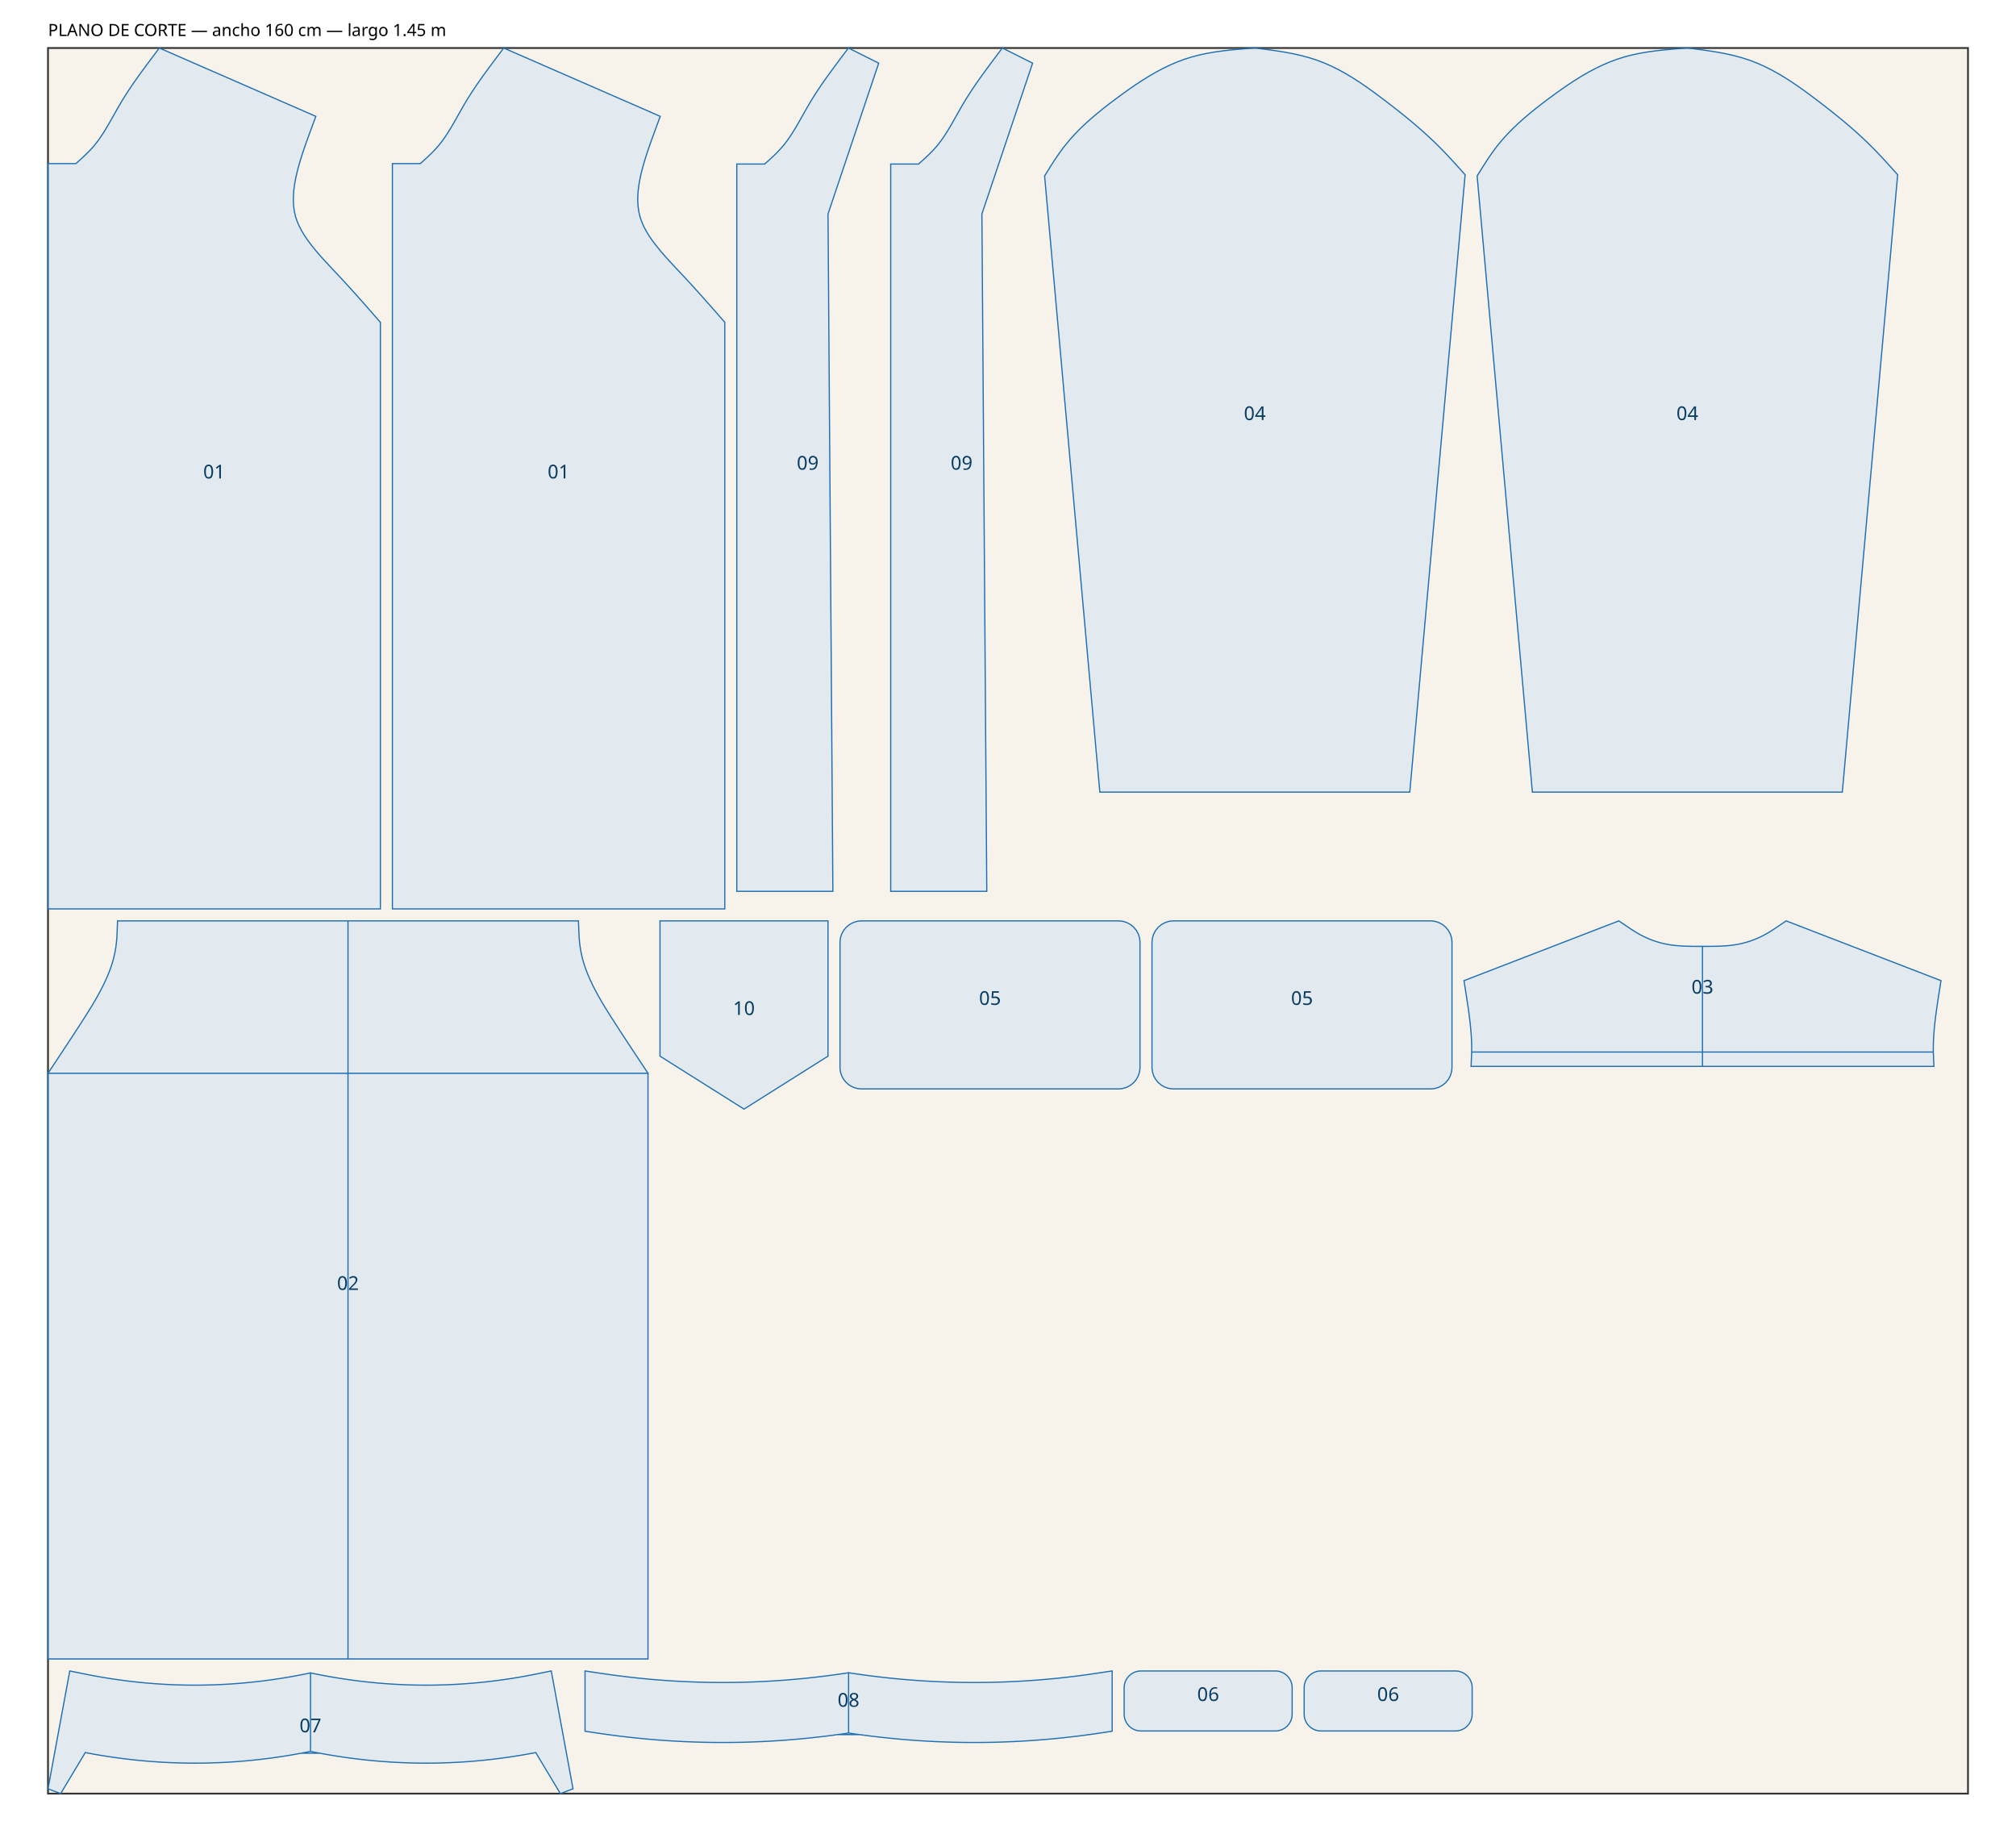
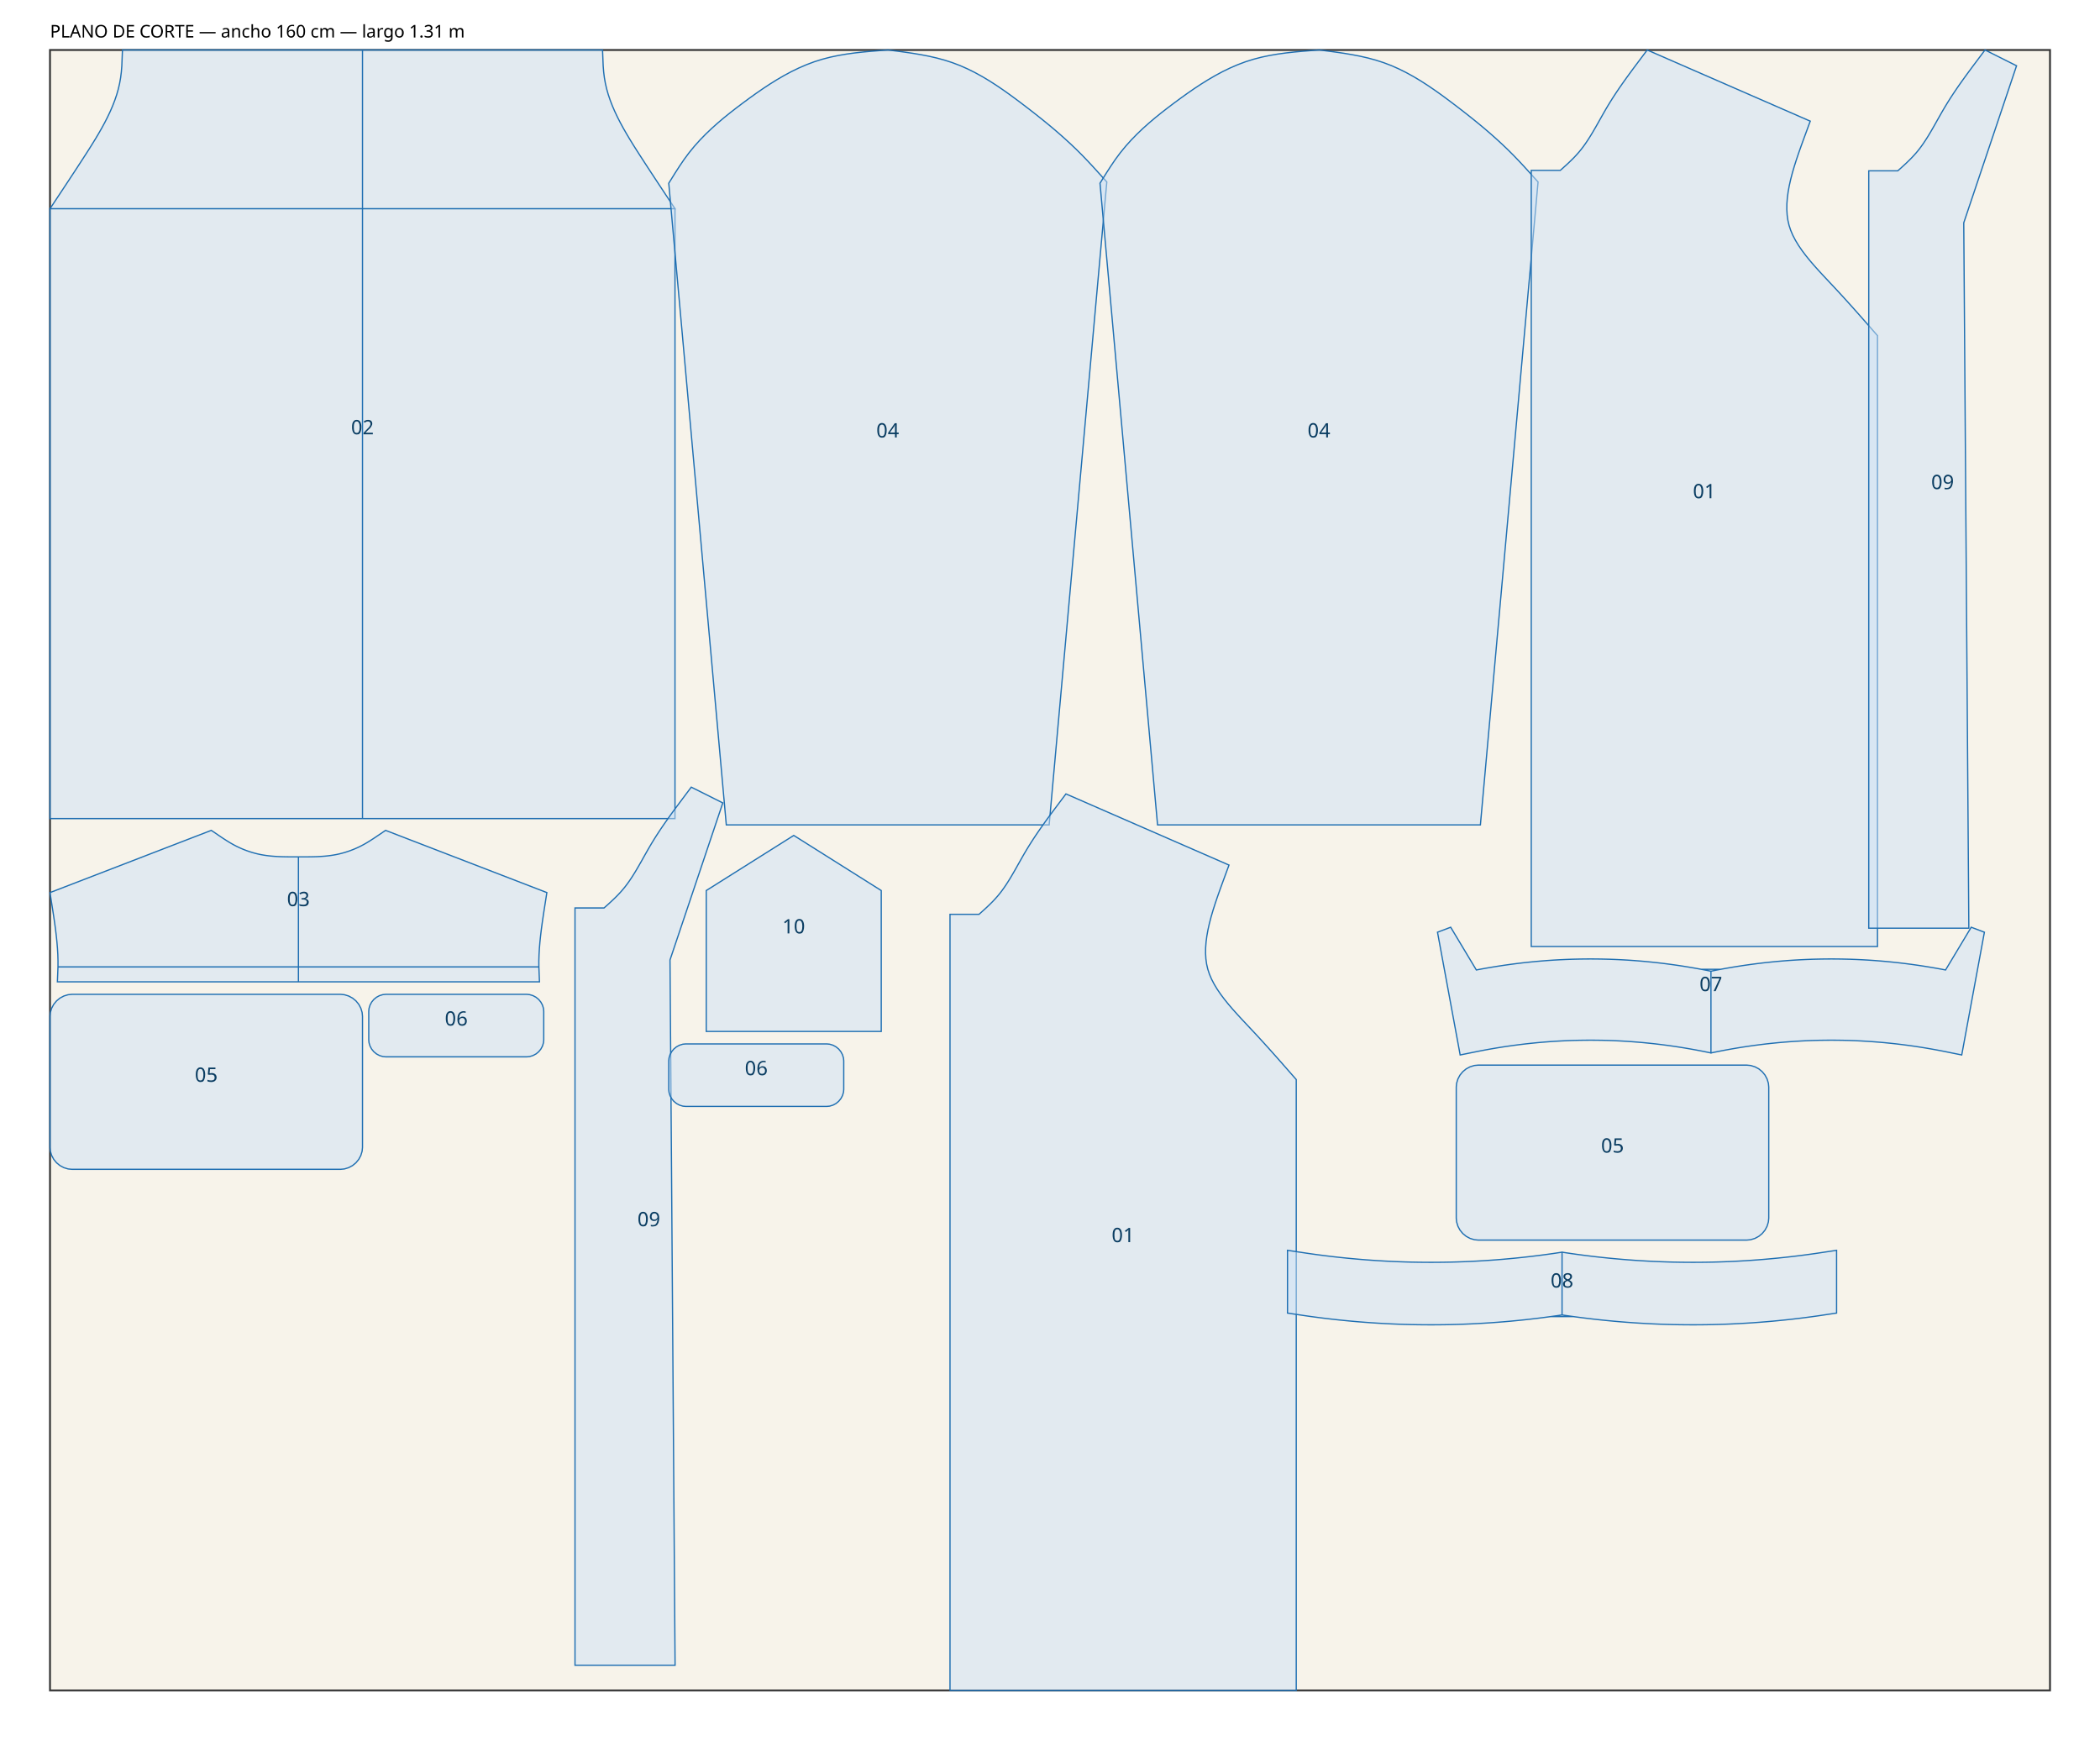
- <svg xmlns="http://www.w3.org/2000/svg" baseProfile="full" height="153.453cm" version="1.1" viewBox="0 0 168.0 153.453" width="168.0cm">
+ <svg xmlns="http://www.w3.org/2000/svg" baseProfile="full" height="139.257cm" version="1.1" viewBox="0 0 168.0 139.257" width="168.0cm">
  <defs />
-   <rect fill="#f7f3ea" height="145.453" stroke="#333" stroke-width="0.15" width="160.0" x="4.0" y="4.0" />
-   <text fill="#000" font-family="sans-serif" font-size="1.4" x="4.0" y="3.0">PLANO DE CORTE — ancho 160 cm — largo 1.45 m</text>
-   <polygon fill="#cfe3f7" fill-opacity="0.5" points="4.0,75.733 31.7,75.733 31.7,26.857 31.1,26.172 30.747,25.768 30.391,25.364 30.032,24.958 29.668,24.55 29.3,24.141 28.927,23.73 28.547,23.317 28.16,22.902 27.771,22.488 27.385,22.076 27.006,21.665 26.638,21.255 26.287,20.846 25.957,20.438 25.652,20.031 25.375,19.625 25.132,19.221 24.923,18.82 24.754,18.422 24.623,18.024 24.53,17.619 24.472,17.2 24.446,16.765 24.451,16.314 24.486,15.848 24.549,15.367 24.638,14.873 24.751,14.367 24.886,13.85 25.04,13.322 25.21,12.787 25.393,12.244 25.587,11.694 25.789,11.139 26.32,9.694 13.275,4.0 12.605,4.894 12.409,5.155 12.213,5.418 12.017,5.683 11.822,5.949 11.628,6.216 11.435,6.486 11.243,6.759 11.052,7.033 10.864,7.311 10.678,7.591 10.494,7.875 10.314,8.162 10.136,8.452 9.963,8.744 9.795,9.036 9.631,9.326 9.469,9.613 9.31,9.896 9.151,10.176 8.992,10.45 8.833,10.719 8.671,10.981 8.507,11.236 8.34,11.484 8.169,11.723 7.993,11.953 7.811,12.175 7.619,12.392 7.418,12.607 7.206,12.819 6.986,13.031 6.758,13.242 6.524,13.454 6.322,13.633 4.0,13.633 4.0,75.733" stroke="#1f6fb2" stroke-width="0.1" />
-   <text fill="#0a3d62" font-family="sans-serif" font-size="1.6" text-anchor="middle" x="17.85" y="39.867">01</text>
-   <polygon fill="#cfe3f7" fill-opacity="0.5" points="32.7,75.733 60.4,75.733 60.4,26.857 59.8,26.172 59.447,25.768 59.091,25.364 58.732,24.958 58.368,24.55 58,24.141 57.627,23.73 57.247,23.317 56.86,22.902 56.471,22.488 56.085,22.076 55.706,21.665 55.338,21.255 54.987,20.846 54.657,20.438 54.352,20.031 54.075,19.625 53.832,19.221 53.623,18.82 53.454,18.422 53.323,18.024 53.23,17.619 53.172,17.2 53.146,16.765 53.151,16.314 53.186,15.848 53.249,15.367 53.338,14.873 53.451,14.367 53.586,13.85 53.74,13.322 53.91,12.787 54.093,12.244 54.287,11.694 54.489,11.139 55.02,9.694 41.975,4.0 41.305,4.894 41.109,5.155 40.913,5.418 40.717,5.683 40.522,5.949 40.328,6.216 40.135,6.486 39.943,6.759 39.752,7.033 39.564,7.311 39.378,7.591 39.194,7.875 39.014,8.162 38.836,8.452 38.663,8.744 38.495,9.036 38.331,9.326 38.169,9.613 38.01,9.896 37.851,10.176 37.692,10.45 37.533,10.719 37.371,10.981 37.207,11.236 37.04,11.484 36.869,11.723 36.693,11.953 36.511,12.175 36.319,12.392 36.118,12.607 35.906,12.819 35.686,13.031 35.458,13.242 35.224,13.454 35.022,13.633 32.7,13.633 32.7,75.733" stroke="#1f6fb2" stroke-width="0.1" />
-   <text fill="#0a3d62" font-family="sans-serif" font-size="1.6" text-anchor="middle" x="46.55" y="39.867">01</text>
-   <polygon fill="#cfe3f7" fill-opacity="0.5" points="61.4,74.268 69.407,74.268 69.001,17.828 73.225,5.262 70.701,4.0 70.005,4.928 69.809,5.19 69.613,5.453 69.417,5.717 69.222,5.983 69.028,6.251 68.835,6.521 68.643,6.793 68.452,7.068 68.264,7.346 68.078,7.626 67.894,7.91 67.714,8.197 67.536,8.487 67.363,8.779 67.195,9.071 67.031,9.36 66.869,9.647 66.71,9.931 66.551,10.21 66.392,10.485 66.233,10.753 66.071,11.016 65.907,11.271 65.74,11.519 65.569,11.758 65.393,11.988 65.211,12.21 65.019,12.427 64.818,12.641 64.606,12.854 64.386,13.066 64.158,13.277 63.924,13.489 63.722,13.668 61.4,13.668 61.4,74.268" stroke="#1f6fb2" stroke-width="0.1" />
-   <text fill="#0a3d62" font-family="sans-serif" font-size="1.6" text-anchor="middle" x="67.312" y="39.134">09</text>
-   <polygon fill="#cfe3f7" fill-opacity="0.5" points="74.225,74.268 82.232,74.268 81.826,17.828 86.05,5.262 83.526,4.0 82.829,4.928 82.634,5.19 82.438,5.453 82.242,5.717 82.047,5.983 81.853,6.251 81.66,6.521 81.468,6.793 81.277,7.068 81.089,7.346 80.903,7.626 80.719,7.91 80.539,8.197 80.361,8.487 80.188,8.779 80.02,9.071 79.856,9.36 79.694,9.647 79.535,9.931 79.376,10.21 79.217,10.485 79.057,10.753 78.896,11.016 78.732,11.271 78.565,11.519 78.394,11.758 78.218,11.988 78.036,12.21 77.844,12.427 77.643,12.641 77.431,12.854 77.211,13.066 76.983,13.277 76.749,13.489 76.547,13.668 74.225,13.668 74.225,74.268" stroke="#1f6fb2" stroke-width="0.1" />
-   <text fill="#0a3d62" font-family="sans-serif" font-size="1.6" text-anchor="middle" x="80.137" y="39.134">09</text>
-   <polygon fill="#cfe3f7" fill-opacity="0.5" points="91.653,66.005 117.482,66.005 122.095,14.56 121.388,13.775 120.967,13.313 120.538,12.852 120.098,12.395 119.647,11.947 119.188,11.51 118.722,11.083 118.249,10.664 117.77,10.254 117.286,9.852 116.797,9.456 116.304,9.065 115.807,8.679 115.306,8.296 114.799,7.916 114.284,7.538 113.759,7.167 113.224,6.805 112.678,6.455 112.119,6.121 111.546,5.806 110.959,5.514 110.356,5.248 109.737,5.012 109.109,4.81 108.477,4.639 107.843,4.494 107.208,4.372 106.574,4.266 105.943,4.174 105.315,4.091 104.594,4.0 103.859,4.054 103.218,4.105 102.573,4.164 101.926,4.236 101.277,4.325 100.628,4.436 99.98,4.572 99.335,4.739 98.696,4.94 98.07,5.175 97.458,5.439 96.861,5.729 96.278,6.042 95.707,6.374 95.147,6.723 94.599,7.084 94.06,7.456 93.531,7.835 93.009,8.22 92.492,8.609 91.979,9.008 91.471,9.417 90.972,9.84 90.483,10.277 90.006,10.731 89.545,11.205 89.101,11.699 88.679,12.216 88.282,12.751 87.913,13.294 87.563,13.837 87.05,14.66 91.653,66.005" stroke="#1f6fb2" stroke-width="0.1" />
-   <text fill="#0a3d62" font-family="sans-serif" font-size="1.6" text-anchor="middle" x="104.572" y="35.002">04</text>
-   <polygon fill="#cfe3f7" fill-opacity="0.5" points="127.698,66.005 153.527,66.005 158.139,14.56 157.433,13.775 157.012,13.313 156.583,12.852 156.143,12.395 155.692,11.947 155.233,11.51 154.767,11.083 154.294,10.664 153.815,10.254 153.331,9.852 152.842,9.456 152.348,9.065 151.851,8.679 151.35,8.296 150.844,7.916 150.329,7.538 149.804,7.167 149.269,6.805 148.722,6.455 148.163,6.121 147.591,5.806 147.003,5.514 146.4,5.248 145.782,5.012 145.154,4.81 144.522,4.639 143.887,4.494 143.253,4.372 142.619,4.266 141.988,4.174 141.36,4.091 140.639,4.0 139.904,4.054 139.263,4.105 138.618,4.164 137.971,4.236 137.322,4.325 136.673,4.436 136.025,4.572 135.379,4.739 134.741,4.94 134.114,5.175 133.503,5.439 132.906,5.729 132.322,6.042 131.751,6.374 131.192,6.723 130.643,7.084 130.105,7.456 129.576,7.835 129.054,8.22 128.537,8.609 128.023,9.008 127.516,9.417 127.017,9.84 126.528,10.277 126.051,10.731 125.59,11.205 125.146,11.699 124.723,12.216 124.327,12.751 123.957,13.294 123.608,13.837 123.095,14.66 127.698,66.005" stroke="#1f6fb2" stroke-width="0.1" />
-   <text fill="#0a3d62" font-family="sans-serif" font-size="1.6" text-anchor="middle" x="140.617" y="35.002">04</text>
-   <polygon fill="#cfe3f7" fill-opacity="0.5" points="54.0,89.432 53.545,88.745 53.256,88.309 52.968,87.873 52.679,87.437 52.391,86.999 52.102,86.559 51.813,86.118 51.525,85.674 51.236,85.229 50.949,84.783 50.667,84.336 50.391,83.889 50.124,83.442 49.868,82.995 49.624,82.547 49.396,82.099 49.183,81.651 48.99,81.203 48.816,80.755 48.664,80.307 48.536,79.859 48.432,79.409 48.351,78.954 48.293,78.49 48.255,78.018 48.203,76.733 29.0,76.733 29.0,138.233 54.0,138.233 54.0,89.432 4.0,89.432 4.455,88.745 4.744,88.309 5.032,87.873 5.321,87.437 5.609,86.999 5.898,86.559 6.187,86.118 6.475,85.674 6.764,85.229 7.051,84.783 7.333,84.336 7.609,83.889 7.876,83.442 8.132,82.995 8.376,82.547 8.604,82.099 8.817,81.651 9.01,81.203 9.184,80.755 9.336,80.307 9.464,79.859 9.568,79.409 9.649,78.954 9.707,78.49 9.745,78.018 9.797,76.733 29.0,76.733 29.0,138.233 4.0,138.233 4.0,89.432" stroke="#1f6fb2" stroke-width="0.1" />
-   <text fill="#0a3d62" font-family="sans-serif" font-size="1.6" text-anchor="middle" x="29.0" y="107.483">02</text>
-   <polygon fill="#cfe3f7" fill-opacity="0.5" points="55.0,88.005 62.0,92.415 69.0,88.005 69.0,76.733 55.0,76.733 55.0,88.005" stroke="#1f6fb2" stroke-width="0.1" />
-   <text fill="#0a3d62" font-family="sans-serif" font-size="1.6" text-anchor="middle" x="62.0" y="84.574">10</text>
-   <polygon fill="#cfe3f7" fill-opacity="0.5" points="70.0,88.982 70.03,89.285 70.133,89.624 70.299,89.936 70.524,90.209 70.797,90.434 71.109,90.601 71.448,90.703 71.751,90.733 93.249,90.733 93.552,90.703 93.891,90.601 94.203,90.434 94.476,90.209 94.701,89.936 94.867,89.624 94.97,89.285 95.0,88.982 95.0,78.484 94.97,78.181 94.867,77.842 94.701,77.53 94.476,77.257 94.203,77.032 93.891,76.866 93.552,76.763 93.249,76.733 71.751,76.733 71.448,76.763 71.109,76.866 70.797,77.032 70.524,77.257 70.299,77.53 70.133,77.842 70.03,78.181 70.0,78.484 70.0,88.982" stroke="#1f6fb2" stroke-width="0.1" />
-   <text fill="#0a3d62" font-family="sans-serif" font-size="1.6" text-anchor="middle" x="82.5" y="83.733">05</text>
-   <polygon fill="#cfe3f7" fill-opacity="0.5" points="96.0,88.982 96.03,89.285 96.133,89.624 96.299,89.936 96.524,90.209 96.797,90.434 97.109,90.601 97.448,90.703 97.751,90.733 119.249,90.733 119.552,90.703 119.891,90.601 120.203,90.434 120.476,90.209 120.701,89.936 120.867,89.624 120.97,89.285 121.0,88.982 121.0,78.484 120.97,78.181 120.867,77.842 120.701,77.53 120.476,77.257 120.203,77.032 119.891,76.866 119.552,76.763 119.249,76.733 97.751,76.733 97.448,76.763 97.109,76.866 96.797,77.032 96.524,77.257 96.299,77.53 96.133,77.842 96.03,78.181 96.0,78.484 96.0,88.982" stroke="#1f6fb2" stroke-width="0.1" />
-   <text fill="#0a3d62" font-family="sans-serif" font-size="1.6" text-anchor="middle" x="108.5" y="83.733">05</text>
-   <polygon fill="#cfe3f7" fill-opacity="0.5" points="161.11,87.659 161.108,87.171 161.123,86.676 161.152,86.175 161.194,85.666 161.248,85.152 161.311,84.633 161.382,84.108 161.459,83.579 161.54,83.046 161.749,81.712 148.846,76.733 148.207,77.167 148.004,77.304 147.803,77.436 147.605,77.563 147.408,77.685 147.213,77.8 147.017,77.908 146.819,78.011 146.618,78.107 146.414,78.198 146.207,78.283 145.998,78.362 145.787,78.435 145.575,78.502 145.361,78.562 145.146,78.616 144.93,78.663 144.712,78.703 144.492,78.738 144.269,78.767 144.042,78.791 143.813,78.81 143.581,78.825 143.345,78.837 143.107,78.845 142.866,78.85 142.622,78.853 142.376,78.855 142.127,78.855 141.874,78.855 141.874,88.855 161.158,88.855 161.11,87.659 122.639,87.659 122.64,87.171 122.626,86.676 122.597,86.175 122.554,85.666 122.501,85.152 122.438,84.633 122.367,84.108 122.29,83.579 122.208,83.046 122.0,81.712 134.903,76.733 135.542,77.167 135.745,77.304 135.945,77.436 136.144,77.563 136.34,77.685 136.536,77.8 136.732,77.908 136.93,78.011 137.131,78.107 137.335,78.198 137.542,78.283 137.75,78.362 137.961,78.435 138.174,78.502 138.388,78.562 138.603,78.616 138.819,78.663 139.036,78.703 139.257,78.738 139.48,78.767 139.706,78.791 139.936,78.81 140.168,78.825 140.403,78.837 140.642,78.845 140.883,78.85 141.126,78.853 141.373,78.855 141.622,78.855 141.874,78.855 141.874,88.855 122.591,88.855 122.639,87.659" stroke="#1f6fb2" stroke-width="0.1" />
-   <text fill="#0a3d62" font-family="sans-serif" font-size="1.6" text-anchor="middle" x="141.874" y="82.794">03</text>
-   <polygon fill="#cfe3f7" fill-opacity="0.5" points="26.655,146.088 27.147,146.177 27.638,146.262 28.13,146.341 28.622,146.415 29.113,146.484 29.605,146.547 30.097,146.606 30.589,146.66 31.08,146.708 31.572,146.752 32.064,146.79 32.556,146.823 33.048,146.851 33.54,146.874 34.032,146.892 34.524,146.905 35.016,146.913 35.508,146.915 36,146.913 36.492,146.905 36.984,146.892 37.476,146.874 37.968,146.851 38.46,146.823 38.952,146.79 39.443,146.752 39.935,146.708 40.427,146.66 40.919,146.606 41.411,146.547 41.902,146.484 42.394,146.415 42.886,146.341 43.377,146.262 43.869,146.177 44.36,146.088 44.645,146.033 46.697,149.453 47.752,149.054 45.939,139.233 44.465,139.531 43.993,139.622 43.521,139.708 43.05,139.789 42.578,139.864 42.106,139.935 41.635,140.002 41.163,140.063 40.692,140.119 40.221,140.17 39.749,140.217 39.278,140.258 38.807,140.295 38.335,140.327 37.864,140.354 37.393,140.376 36.922,140.393 36.45,140.405 35.979,140.413 35.508,140.415 35.037,140.413 34.565,140.405 34.094,140.393 33.623,140.376 33.152,140.354 32.68,140.327 32.209,140.295 31.738,140.258 31.267,140.217 30.795,140.17 30.324,140.119 29.852,140.063 29.381,140.002 28.909,139.935 28.438,139.864 27.966,139.789 27.494,139.708 27.023,139.622 26.551,139.531 25.876,139.395 25.876,145.935 26.164,145.994 26.655,146.088 25.096,146.088 24.605,146.177 24.113,146.262 23.622,146.341 23.13,146.415 22.638,146.484 22.147,146.547 21.655,146.606 21.163,146.66 20.671,146.708 20.179,146.752 19.688,146.79 19.196,146.823 18.704,146.851 18.212,146.874 17.72,146.892 17.228,146.905 16.736,146.913 16.244,146.915 15.752,146.913 15.26,146.905 14.768,146.892 14.276,146.874 13.784,146.851 13.292,146.823 12.8,146.79 12.308,146.752 11.816,146.708 11.325,146.66 10.833,146.606 10.341,146.547 9.849,146.484 9.358,146.415 8.866,146.341 8.374,146.262 7.883,146.177 7.391,146.088 7.107,146.033 5.055,149.453 4.0,149.054 5.813,139.233 7.287,139.531 7.759,139.622 8.23,139.708 8.702,139.789 9.174,139.864 9.645,139.935 10.117,140.002 10.588,140.063 11.06,140.119 11.531,140.17 12.002,140.217 12.474,140.258 12.945,140.295 13.416,140.327 13.888,140.354 14.359,140.376 14.83,140.393 15.301,140.405 15.773,140.413 16.244,140.415 16.715,140.413 17.186,140.405 17.657,140.393 18.129,140.376 18.6,140.354 19.071,140.327 19.543,140.295 20.014,140.258 20.485,140.217 20.957,140.17 21.428,140.119 21.899,140.063 22.371,140.002 22.842,139.935 23.314,139.864 23.786,139.789 24.257,139.708 24.729,139.622 25.201,139.531 25.876,139.395 25.876,145.935 25.588,145.994 25.096,146.088" stroke="#1f6fb2" stroke-width="0.1" />
-   <text fill="#0a3d62" font-family="sans-serif" font-size="1.6" text-anchor="middle" x="25.876" y="144.343">07</text>
-   <polygon fill="#cfe3f7" fill-opacity="0.5" points="71.628,144.536 72.159,144.607 72.691,144.674 73.223,144.736 73.754,144.795 74.286,144.85 74.817,144.901 75.349,144.947 75.881,144.99 76.412,145.029 76.944,145.063 77.476,145.093 78.007,145.12 78.539,145.142 79.071,145.16 79.603,145.175 80.134,145.185 80.666,145.191 81.198,145.193 81.73,145.191 82.261,145.185 82.793,145.175 83.325,145.16 83.856,145.142 84.388,145.12 84.92,145.093 85.452,145.063 85.983,145.029 86.515,144.99 87.047,144.947 87.578,144.901 88.11,144.85 88.642,144.795 89.173,144.736 89.705,144.674 90.236,144.607 90.768,144.536 91.299,144.461 92.68,144.255 92.68,139.233 91.012,139.481 90.496,139.554 89.979,139.623 89.462,139.688 88.946,139.749 88.429,139.807 87.912,139.86 87.396,139.909 86.879,139.954 86.363,139.996 85.846,140.033 85.33,140.067 84.813,140.096 84.297,140.122 83.78,140.144 83.264,140.161 82.747,140.175 82.231,140.185 81.714,140.191 81.198,140.193 80.681,140.191 80.165,140.185 79.648,140.175 79.132,140.161 78.615,140.144 78.099,140.122 77.582,140.096 77.066,140.067 76.549,140.033 76.033,139.996 75.516,139.954 75,139.909 74.483,139.86 73.967,139.807 73.45,139.749 72.933,139.688 72.417,139.623 71.9,139.554 71.383,139.481 70.716,139.382 70.716,144.404 71.096,144.461 71.628,144.536 69.804,144.536 69.272,144.607 68.741,144.674 68.209,144.736 67.677,144.795 67.146,144.85 66.614,144.901 66.083,144.947 65.551,144.99 65.019,145.029 64.488,145.063 63.956,145.093 63.424,145.12 62.892,145.142 62.361,145.16 61.829,145.175 61.297,145.185 60.765,145.191 60.234,145.193 59.702,145.191 59.17,145.185 58.639,145.175 58.107,145.16 57.575,145.142 57.043,145.12 56.512,145.093 55.98,145.063 55.448,145.029 54.917,144.99 54.385,144.947 53.853,144.901 53.322,144.85 52.79,144.795 52.258,144.736 51.727,144.674 51.195,144.607 50.664,144.536 50.132,144.461 48.752,144.255 48.752,139.233 50.419,139.481 50.936,139.554 51.453,139.623 51.969,139.688 52.486,139.749 53.003,139.807 53.519,139.86 54.036,139.909 54.552,139.954 55.069,139.996 55.585,140.033 56.102,140.067 56.618,140.096 57.135,140.122 57.651,140.144 58.168,140.161 58.684,140.175 59.201,140.185 59.717,140.191 60.234,140.193 60.75,140.191 61.267,140.185 61.783,140.175 62.3,140.161 62.816,140.144 63.333,140.122 63.849,140.096 64.366,140.067 64.882,140.033 65.399,139.996 65.915,139.954 66.432,139.909 66.948,139.86 67.465,139.807 67.982,139.749 68.498,139.688 69.015,139.623 69.531,139.554 70.048,139.481 70.716,139.382 70.716,144.404 70.335,144.461 69.804,144.536" stroke="#1f6fb2" stroke-width="0.1" />
-   <text fill="#0a3d62" font-family="sans-serif" font-size="1.6" text-anchor="middle" x="70.716" y="142.213">08</text>
-   <polygon fill="#cfe3f7" fill-opacity="0.5" points="93.68,142.882 93.702,143.107 93.782,143.371 93.912,143.614 94.087,143.826 94.299,144.001 94.542,144.131 94.806,144.211 95.031,144.233 106.329,144.233 106.554,144.211 106.817,144.131 107.06,144.001 107.273,143.826 107.448,143.614 107.578,143.371 107.658,143.107 107.68,142.882 107.68,140.584 107.658,140.359 107.578,140.095 107.448,139.853 107.273,139.64 107.06,139.465 106.817,139.335 106.554,139.255 106.329,139.233 95.031,139.233 94.806,139.255 94.542,139.335 94.299,139.465 94.087,139.64 93.912,139.853 93.782,140.095 93.702,140.359 93.68,140.584 93.68,142.882" stroke="#1f6fb2" stroke-width="0.1" />
-   <text fill="#0a3d62" font-family="sans-serif" font-size="1.6" text-anchor="middle" x="100.68" y="141.733">06</text>
-   <polygon fill="#cfe3f7" fill-opacity="0.5" points="108.68,142.882 108.702,143.107 108.782,143.371 108.912,143.614 109.087,143.826 109.299,144.001 109.542,144.131 109.806,144.211 110.031,144.233 121.329,144.233 121.554,144.211 121.817,144.131 122.06,144.001 122.273,143.826 122.448,143.614 122.578,143.371 122.658,143.107 122.68,142.882 122.68,140.584 122.658,140.359 122.578,140.095 122.448,139.853 122.273,139.64 122.06,139.465 121.817,139.335 121.554,139.255 121.329,139.233 110.031,139.233 109.806,139.255 109.542,139.335 109.299,139.465 109.087,139.64 108.912,139.853 108.782,140.095 108.702,140.359 108.68,140.584 108.68,142.882" stroke="#1f6fb2" stroke-width="0.1" />
-   <text fill="#0a3d62" font-family="sans-serif" font-size="1.6" text-anchor="middle" x="115.68" y="141.733">06</text>
+   <rect fill="#f7f3ea" height="131.257" stroke="#333" stroke-width="0.15" width="160.0" x="4.0" y="4.0" />
+   <text fill="#000" font-family="sans-serif" font-size="1.4" x="4.0" y="3.0">PLANO DE CORTE — ancho 160 cm — largo 1.31 m</text>
+   <polygon fill="#cfe3f7" fill-opacity="0.5" points="54.0,16.699 53.545,16.012 53.256,15.576 52.968,15.14 52.679,14.703 52.391,14.265 52.102,13.826 51.813,13.385 51.525,12.941 51.236,12.496 50.949,12.05 50.667,11.603 50.391,11.156 50.124,10.709 49.868,10.262 49.624,9.814 49.396,9.366 49.183,8.918 48.99,8.47 48.816,8.022 48.664,7.574 48.536,7.126 48.432,6.676 48.351,6.22 48.293,5.757 48.255,5.285 48.203,4.0 29.0,4.0 29.0,65.5 54.0,65.5 54.0,16.699 4.0,16.699 4.455,16.012 4.744,15.576 5.032,15.14 5.321,14.703 5.609,14.265 5.898,13.826 6.187,13.385 6.475,12.941 6.764,12.496 7.051,12.05 7.333,11.603 7.609,11.156 7.876,10.709 8.132,10.262 8.376,9.814 8.604,9.366 8.817,8.918 9.01,8.47 9.184,8.022 9.336,7.574 9.464,7.126 9.568,6.676 9.649,6.22 9.707,5.757 9.745,5.285 9.797,4.0 29.0,4.0 29.0,65.5 4.0,65.5 4.0,16.699" stroke="#1f6fb2" stroke-width="0.1" />
+   <text fill="#0a3d62" font-family="sans-serif" font-size="1.6" text-anchor="middle" x="29.0" y="34.75">02</text>
+   <polygon fill="#cfe3f7" fill-opacity="0.5" points="58.104,66.005 83.932,66.005 88.545,14.56 87.838,13.775 87.418,13.313 86.988,12.852 86.548,12.395 86.097,11.947 85.638,11.51 85.172,11.083 84.699,10.664 84.221,10.254 83.736,9.852 83.247,9.456 82.754,9.065 82.257,8.679 81.756,8.296 81.249,7.916 80.734,7.538 80.209,7.167 79.674,6.805 79.128,6.455 78.569,6.121 77.996,5.806 77.409,5.514 76.806,5.248 76.188,5.012 75.559,4.81 74.927,4.639 74.293,4.494 73.658,4.372 73.025,4.266 72.393,4.174 71.766,4.091 71.044,4.0 70.309,4.054 69.668,4.105 69.024,4.164 68.376,4.236 67.728,4.325 67.079,4.436 66.43,4.572 65.785,4.739 65.146,4.94 64.52,5.175 63.908,5.439 63.311,5.729 62.728,6.042 62.157,6.374 61.597,6.723 61.049,7.084 60.51,7.456 59.981,7.835 59.459,8.22 58.942,8.609 58.429,9.008 57.921,9.417 57.422,9.84 56.933,10.277 56.457,10.731 55.995,11.205 55.552,11.699 55.129,12.216 54.732,12.751 54.363,13.294 54.013,13.837 53.5,14.66 58.104,66.005" stroke="#1f6fb2" stroke-width="0.1" />
+   <text fill="#0a3d62" font-family="sans-serif" font-size="1.6" text-anchor="middle" x="71.022" y="35.002">04</text>
+   <polygon fill="#cfe3f7" fill-opacity="0.5" points="92.604,66.005 118.432,66.005 123.045,14.56 122.338,13.775 121.918,13.313 121.488,12.852 121.048,12.395 120.597,11.947 120.138,11.51 119.672,11.083 119.199,10.664 118.721,10.254 118.236,9.852 117.747,9.456 117.254,9.065 116.757,8.679 116.256,8.296 115.749,7.916 115.234,7.538 114.709,7.167 114.174,6.805 113.628,6.455 113.069,6.121 112.496,5.806 111.909,5.514 111.306,5.248 110.688,5.012 110.059,4.81 109.427,4.639 108.793,4.494 108.158,4.372 107.525,4.266 106.893,4.174 106.266,4.091 105.544,4.0 104.809,4.054 104.168,4.105 103.524,4.164 102.876,4.236 102.228,4.325 101.579,4.436 100.93,4.572 100.285,4.739 99.646,4.94 99.02,5.175 98.408,5.439 97.811,5.729 97.228,6.042 96.657,6.374 96.097,6.723 95.549,7.084 95.01,7.456 94.481,7.835 93.959,8.22 93.442,8.609 92.929,9.008 92.421,9.417 91.922,9.84 91.433,10.277 90.957,10.731 90.495,11.205 90.052,11.699 89.629,12.216 89.232,12.751 88.863,13.294 88.513,13.837 88.0,14.66 92.604,66.005" stroke="#1f6fb2" stroke-width="0.1" />
+   <text fill="#0a3d62" font-family="sans-serif" font-size="1.6" text-anchor="middle" x="105.522" y="35.002">04</text>
+   <polygon fill="#cfe3f7" fill-opacity="0.5" points="122.5,75.733 150.2,75.733 150.2,26.857 149.6,26.172 149.247,25.768 148.891,25.364 148.532,24.958 148.168,24.55 147.8,24.141 147.427,23.73 147.047,23.317 146.66,22.902 146.271,22.488 145.885,22.076 145.506,21.665 145.138,21.255 144.787,20.846 144.457,20.438 144.152,20.031 143.875,19.625 143.632,19.221 143.423,18.82 143.254,18.422 143.123,18.024 143.03,17.619 142.972,17.2 142.946,16.765 142.951,16.314 142.986,15.848 143.049,15.367 143.138,14.873 143.251,14.367 143.386,13.85 143.54,13.322 143.71,12.787 143.893,12.244 144.087,11.694 144.289,11.139 144.82,9.694 131.775,4.0 131.105,4.894 130.909,5.155 130.713,5.418 130.517,5.683 130.322,5.949 130.128,6.216 129.935,6.486 129.743,6.759 129.552,7.033 129.364,7.311 129.178,7.591 128.994,7.875 128.814,8.162 128.636,8.452 128.463,8.744 128.295,9.036 128.131,9.326 127.969,9.613 127.81,9.896 127.651,10.176 127.492,10.45 127.333,10.719 127.171,10.981 127.007,11.236 126.84,11.484 126.669,11.723 126.493,11.953 126.311,12.175 126.119,12.392 125.918,12.607 125.706,12.819 125.486,13.031 125.258,13.242 125.024,13.454 124.822,13.633 122.5,13.633 122.5,75.733" stroke="#1f6fb2" stroke-width="0.1" />
+   <text fill="#0a3d62" font-family="sans-serif" font-size="1.6" text-anchor="middle" x="136.35" y="39.867">01</text>
+   <polygon fill="#cfe3f7" fill-opacity="0.5" points="76.0,135.257 103.7,135.257 103.7,86.381 103.1,85.696 102.747,85.292 102.391,84.888 102.032,84.482 101.668,84.074 101.3,83.665 100.927,83.254 100.547,82.84 100.16,82.426 99.771,82.012 99.385,81.6 99.006,81.189 98.638,80.779 98.287,80.37 97.957,79.962 97.652,79.555 97.375,79.149 97.132,78.745 96.923,78.344 96.754,77.946 96.623,77.548 96.53,77.143 96.472,76.723 96.446,76.288 96.451,75.838 96.486,75.372 96.549,74.891 96.638,74.397 96.751,73.891 96.886,73.373 97.04,72.846 97.21,72.311 97.393,71.768 97.587,71.218 97.789,70.662 98.32,69.218 85.275,63.524 84.605,64.418 84.409,64.679 84.213,64.942 84.017,65.206 83.822,65.472 83.628,65.74 83.435,66.01 83.243,66.282 83.052,66.557 82.864,66.835 82.678,67.115 82.494,67.399 82.314,67.686 82.136,67.976 81.963,68.268 81.795,68.56 81.631,68.85 81.469,69.137 81.31,69.42 81.151,69.7 80.992,69.974 80.833,70.243 80.671,70.505 80.507,70.76 80.34,71.008 80.169,71.247 79.993,71.477 79.811,71.699 79.619,71.916 79.418,72.13 79.206,72.343 78.986,72.555 78.758,72.766 78.524,72.978 78.322,73.157 76.0,73.157 76.0,135.257" stroke="#1f6fb2" stroke-width="0.1" />
+   <text fill="#0a3d62" font-family="sans-serif" font-size="1.6" text-anchor="middle" x="89.85" y="99.39">01</text>
+   <polygon fill="#cfe3f7" fill-opacity="0.5" points="149.5,74.268 157.507,74.268 157.101,17.828 161.325,5.262 158.801,4.0 158.105,4.928 157.909,5.19 157.713,5.453 157.517,5.717 157.322,5.983 157.128,6.251 156.935,6.521 156.743,6.793 156.552,7.068 156.364,7.346 156.178,7.626 155.994,7.91 155.814,8.197 155.636,8.487 155.463,8.779 155.295,9.071 155.131,9.36 154.969,9.647 154.81,9.931 154.651,10.21 154.492,10.485 154.333,10.753 154.171,11.016 154.007,11.271 153.84,11.519 153.669,11.758 153.493,11.988 153.311,12.21 153.119,12.427 152.918,12.641 152.706,12.854 152.486,13.066 152.258,13.277 152.024,13.489 151.822,13.668 149.5,13.668 149.5,74.268" stroke="#1f6fb2" stroke-width="0.1" />
+   <text fill="#0a3d62" font-family="sans-serif" font-size="1.6" text-anchor="middle" x="155.412" y="39.134">09</text>
+   <polygon fill="#cfe3f7" fill-opacity="0.5" points="46.0,133.25 54.007,133.25 53.601,76.81 57.825,64.245 55.301,62.983 54.605,63.911 54.409,64.173 54.213,64.436 54.017,64.7 53.822,64.966 53.628,65.234 53.435,65.504 53.243,65.776 53.052,66.051 52.864,66.328 52.678,66.609 52.494,66.892 52.314,67.179 52.136,67.47 51.963,67.762 51.795,68.053 51.631,68.343 51.469,68.63 51.31,68.914 51.151,69.193 50.992,69.467 50.833,69.736 50.671,69.999 50.507,70.254 50.34,70.501 50.169,70.74 49.993,70.971 49.811,71.193 49.619,71.41 49.418,71.624 49.206,71.837 48.986,72.048 48.758,72.26 48.524,72.471 48.322,72.65 46.0,72.65 46.0,133.25" stroke="#1f6fb2" stroke-width="0.1" />
+   <text fill="#0a3d62" font-family="sans-serif" font-size="1.6" text-anchor="middle" x="51.912" y="98.117">09</text>
+   <polygon fill="#cfe3f7" fill-opacity="0.5" points="43.11,77.367 43.108,76.879 43.123,76.384 43.152,75.883 43.194,75.374 43.248,74.86 43.311,74.34 43.382,73.816 43.459,73.287 43.54,72.754 43.749,71.42 30.846,66.441 30.207,66.875 30.004,67.012 29.803,67.144 29.605,67.271 29.408,67.393 29.213,67.508 29.017,67.616 28.819,67.719 28.618,67.815 28.414,67.906 28.207,67.991 27.998,68.07 27.787,68.143 27.575,68.21 27.361,68.27 27.146,68.324 26.93,68.371 26.712,68.411 26.492,68.446 26.269,68.475 26.042,68.499 25.813,68.518 25.581,68.533 25.345,68.545 25.107,68.553 24.866,68.558 24.622,68.561 24.376,68.563 24.127,68.563 23.874,68.562 23.874,78.562 43.158,78.562 43.11,77.367 4.639,77.367 4.64,76.879 4.626,76.384 4.597,75.883 4.554,75.374 4.501,74.86 4.438,74.34 4.367,73.816 4.29,73.287 4.208,72.754 4.0,71.42 16.903,66.441 17.542,66.875 17.745,67.012 17.945,67.144 18.144,67.271 18.34,67.393 18.536,67.508 18.732,67.616 18.93,67.719 19.131,67.815 19.335,67.906 19.542,67.991 19.75,68.07 19.961,68.143 20.174,68.21 20.388,68.27 20.603,68.324 20.819,68.371 21.036,68.411 21.257,68.446 21.48,68.475 21.706,68.499 21.936,68.518 22.168,68.533 22.403,68.545 22.642,68.553 22.883,68.558 23.126,68.561 23.373,68.563 23.622,68.563 23.874,68.562 23.874,78.562 4.591,78.562 4.639,77.367" stroke="#1f6fb2" stroke-width="0.1" />
+   <text fill="#0a3d62" font-family="sans-serif" font-size="1.6" text-anchor="middle" x="23.874" y="72.502">03</text>
+   <polygon fill="#cfe3f7" fill-opacity="0.5" points="136.096,77.557 135.605,77.468 135.113,77.384 134.622,77.305 134.13,77.231 133.638,77.162 133.147,77.098 132.655,77.039 132.163,76.986 131.671,76.937 131.179,76.894 130.688,76.855 130.196,76.822 129.704,76.794 129.212,76.771 128.72,76.753 128.228,76.741 127.736,76.733 127.244,76.73 126.752,76.733 126.26,76.741 125.768,76.753 125.276,76.771 124.784,76.794 124.292,76.822 123.8,76.855 123.308,76.894 122.816,76.937 122.325,76.986 121.833,77.039 121.341,77.098 120.849,77.162 120.358,77.231 119.866,77.305 119.374,77.384 118.883,77.468 118.391,77.557 118.107,77.612 116.055,74.192 115.0,74.591 116.813,84.412 118.287,84.114 118.759,84.023 119.23,83.938 119.702,83.857 120.174,83.781 120.645,83.71 121.117,83.644 121.588,83.583 122.06,83.526 122.531,83.475 123.002,83.428 123.474,83.387 123.945,83.35 124.416,83.318 124.888,83.291 125.359,83.269 125.83,83.252 126.301,83.24 126.773,83.233 127.244,83.23 127.715,83.233 128.186,83.24 128.657,83.252 129.129,83.269 129.6,83.291 130.071,83.318 130.543,83.35 131.014,83.387 131.485,83.428 131.957,83.475 132.428,83.526 132.899,83.583 133.371,83.644 133.842,83.71 134.314,83.781 134.786,83.857 135.257,83.938 135.729,84.023 136.201,84.114 136.876,84.251 136.876,77.71 136.588,77.652 136.096,77.557 137.655,77.557 138.147,77.468 138.638,77.384 139.13,77.305 139.622,77.231 140.113,77.162 140.605,77.098 141.097,77.039 141.589,76.986 142.08,76.937 142.572,76.894 143.064,76.855 143.556,76.822 144.048,76.794 144.54,76.771 145.032,76.753 145.524,76.741 146.016,76.733 146.508,76.73 147,76.733 147.492,76.741 147.984,76.753 148.476,76.771 148.968,76.794 149.46,76.822 149.952,76.855 150.443,76.894 150.935,76.937 151.427,76.986 151.919,77.039 152.411,77.098 152.902,77.162 153.394,77.231 153.886,77.305 154.377,77.384 154.869,77.468 155.36,77.557 155.645,77.612 157.697,74.192 158.752,74.591 156.939,84.412 155.465,84.114 154.993,84.023 154.521,83.938 154.05,83.857 153.578,83.781 153.106,83.71 152.635,83.644 152.163,83.583 151.692,83.526 151.221,83.475 150.749,83.428 150.278,83.387 149.807,83.35 149.335,83.318 148.864,83.291 148.393,83.269 147.922,83.252 147.45,83.24 146.979,83.233 146.508,83.23 146.037,83.233 145.565,83.24 145.094,83.252 144.623,83.269 144.152,83.291 143.68,83.318 143.209,83.35 142.738,83.387 142.267,83.428 141.795,83.475 141.324,83.526 140.852,83.583 140.381,83.644 139.909,83.71 139.438,83.781 138.966,83.857 138.494,83.938 138.023,84.023 137.551,84.114 136.876,84.251 136.876,77.71 137.164,77.652 137.655,77.557" stroke="#1f6fb2" stroke-width="0.1" />
+   <text fill="#0a3d62" font-family="sans-serif" font-size="1.6" text-anchor="middle" x="136.876" y="79.302">07</text>
+   <polygon fill="#cfe3f7" fill-opacity="0.5" points="4.0,91.812 4.03,92.115 4.133,92.453 4.299,92.765 4.524,93.039 4.797,93.263 5.109,93.43 5.448,93.533 5.751,93.562 27.249,93.562 27.552,93.533 27.891,93.43 28.203,93.263 28.476,93.039 28.701,92.765 28.867,92.453 28.97,92.115 29.0,91.812 29.0,81.313 28.97,81.01 28.867,80.672 28.701,80.36 28.476,80.086 28.203,79.862 27.891,79.695 27.552,79.592 27.249,79.562 5.751,79.562 5.448,79.592 5.109,79.695 4.797,79.862 4.524,80.086 4.299,80.36 4.133,80.672 4.03,81.01 4.0,81.313 4.0,91.812" stroke="#1f6fb2" stroke-width="0.1" />
+   <text fill="#0a3d62" font-family="sans-serif" font-size="1.6" text-anchor="middle" x="16.5" y="86.562">05</text>
+   <polygon fill="#cfe3f7" fill-opacity="0.5" points="116.5,97.474 116.53,97.777 116.633,98.116 116.799,98.428 117.024,98.701 117.297,98.926 117.609,99.093 117.948,99.195 118.251,99.225 139.749,99.225 140.052,99.195 140.391,99.093 140.703,98.926 140.976,98.701 141.201,98.428 141.367,98.116 141.47,97.777 141.5,97.474 141.5,86.976 141.47,86.673 141.367,86.334 141.201,86.022 140.976,85.749 140.703,85.524 140.391,85.358 140.052,85.255 139.749,85.225 118.251,85.225 117.948,85.255 117.609,85.358 117.297,85.524 117.024,85.749 116.799,86.022 116.633,86.334 116.53,86.673 116.5,86.976 116.5,97.474" stroke="#1f6fb2" stroke-width="0.1" />
+   <text fill="#0a3d62" font-family="sans-serif" font-size="1.6" text-anchor="middle" x="129.0" y="92.225">05</text>
+   <polygon fill="#cfe3f7" fill-opacity="0.5" points="125.876,105.347 126.408,105.418 126.939,105.485 127.471,105.548 128.002,105.607 128.534,105.661 129.066,105.712 129.597,105.759 130.129,105.801 130.661,105.84 131.192,105.874 131.724,105.905 132.256,105.931 132.787,105.954 133.319,105.972 133.851,105.986 134.383,105.996 134.914,106.002 135.446,106.004 135.978,106.002 136.51,105.996 137.041,105.986 137.573,105.972 138.105,105.954 138.636,105.931 139.168,105.905 139.7,105.874 140.232,105.84 140.763,105.801 141.295,105.759 141.827,105.712 142.358,105.661 142.89,105.607 143.421,105.548 143.953,105.485 144.485,105.418 145.016,105.347 145.548,105.272 146.928,105.066 146.928,100.044 145.261,100.293 144.744,100.366 144.227,100.435 143.711,100.5 143.194,100.561 142.677,100.618 142.161,100.671 141.644,100.72 141.128,100.766 140.611,100.807 140.095,100.845 139.578,100.878 139.061,100.908 138.545,100.933 138.028,100.955 137.512,100.973 136.996,100.987 136.479,100.996 135.963,101.002 135.446,101.004 134.93,101.002 134.413,100.996 133.897,100.987 133.38,100.973 132.864,100.955 132.347,100.933 131.831,100.908 131.314,100.878 130.798,100.845 130.281,100.807 129.765,100.766 129.248,100.72 128.732,100.671 128.215,100.618 127.698,100.561 127.182,100.5 126.665,100.435 126.148,100.366 125.632,100.293 124.964,100.193 124.964,105.215 125.345,105.272 125.876,105.347 124.052,105.347 123.52,105.418 122.989,105.485 122.457,105.548 121.926,105.607 121.394,105.661 120.862,105.712 120.331,105.759 119.799,105.801 119.267,105.84 118.736,105.874 118.204,105.905 117.672,105.931 117.141,105.954 116.609,105.972 116.077,105.986 115.546,105.996 115.014,106.002 114.482,106.004 113.95,106.002 113.419,105.996 112.887,105.986 112.355,105.972 111.823,105.954 111.292,105.931 110.76,105.905 110.228,105.874 109.697,105.84 109.165,105.801 108.633,105.759 108.102,105.712 107.57,105.661 107.038,105.607 106.507,105.548 105.975,105.485 105.444,105.418 104.912,105.347 104.381,105.272 103.0,105.066 103.0,100.044 104.668,100.293 105.184,100.366 105.701,100.435 106.218,100.5 106.734,100.561 107.251,100.618 107.767,100.671 108.284,100.72 108.801,100.766 109.317,100.807 109.834,100.845 110.35,100.878 110.867,100.908 111.383,100.933 111.9,100.955 112.416,100.973 112.933,100.987 113.449,100.996 113.966,101.002 114.482,101.004 114.999,101.002 115.515,100.996 116.031,100.987 116.548,100.973 117.064,100.955 117.581,100.933 118.097,100.908 118.614,100.878 119.13,100.845 119.647,100.807 120.164,100.766 120.68,100.72 121.197,100.671 121.713,100.618 122.23,100.561 122.746,100.5 123.263,100.435 123.78,100.366 124.296,100.293 124.964,100.193 124.964,105.215 124.583,105.272 124.052,105.347" stroke="#1f6fb2" stroke-width="0.1" />
+   <text fill="#0a3d62" font-family="sans-serif" font-size="1.6" text-anchor="middle" x="124.964" y="103.024">08</text>
+   <polygon fill="#cfe3f7" fill-opacity="0.5" points="70.5,71.257 63.5,66.847 56.5,71.257 56.5,82.529 70.5,82.529 70.5,71.257" stroke="#1f6fb2" stroke-width="0.1" />
+   <text fill="#0a3d62" font-family="sans-serif" font-size="1.6" text-anchor="middle" x="63.5" y="74.688">10</text>
+   <polygon fill="#cfe3f7" fill-opacity="0.5" points="29.5,83.212 29.522,83.437 29.602,83.7 29.732,83.943 29.907,84.156 30.12,84.331 30.362,84.46 30.626,84.54 30.851,84.562 42.149,84.562 42.374,84.54 42.638,84.46 42.88,84.331 43.093,84.156 43.268,83.943 43.398,83.7 43.478,83.437 43.5,83.212 43.5,80.913 43.478,80.688 43.398,80.425 43.268,80.182 43.093,79.969 42.88,79.794 42.638,79.665 42.374,79.585 42.149,79.562 30.851,79.562 30.626,79.585 30.362,79.665 30.12,79.794 29.907,79.969 29.732,80.182 29.602,80.425 29.522,80.688 29.5,80.913 29.5,83.212" stroke="#1f6fb2" stroke-width="0.1" />
+   <text fill="#0a3d62" font-family="sans-serif" font-size="1.6" text-anchor="middle" x="36.5" y="82.062">06</text>
+   <polygon fill="#cfe3f7" fill-opacity="0.5" points="53.5,87.178 53.522,87.403 53.602,87.667 53.732,87.91 53.907,88.122 54.12,88.297 54.362,88.427 54.626,88.507 54.851,88.529 66.149,88.529 66.374,88.507 66.638,88.427 66.88,88.297 67.093,88.122 67.268,87.91 67.398,87.667 67.478,87.403 67.5,87.178 67.5,84.88 67.478,84.655 67.398,84.391 67.268,84.149 67.093,83.936 66.88,83.761 66.638,83.631 66.374,83.551 66.149,83.529 54.851,83.529 54.626,83.551 54.362,83.631 54.12,83.761 53.907,83.936 53.732,84.149 53.602,84.391 53.522,84.655 53.5,84.88 53.5,87.178" stroke="#1f6fb2" stroke-width="0.1" />
+   <text fill="#0a3d62" font-family="sans-serif" font-size="1.6" text-anchor="middle" x="60.5" y="86.029">06</text>
</svg>
